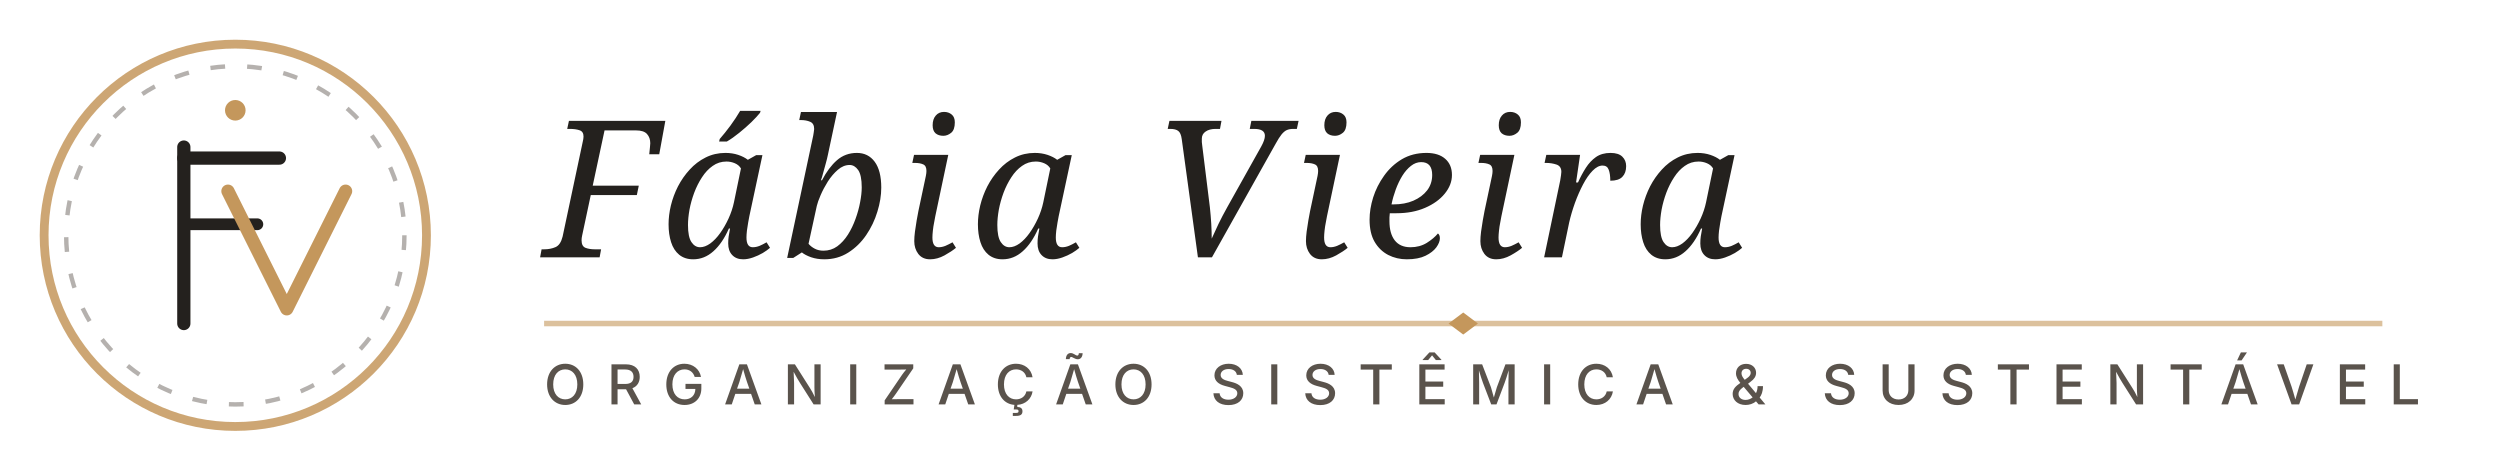
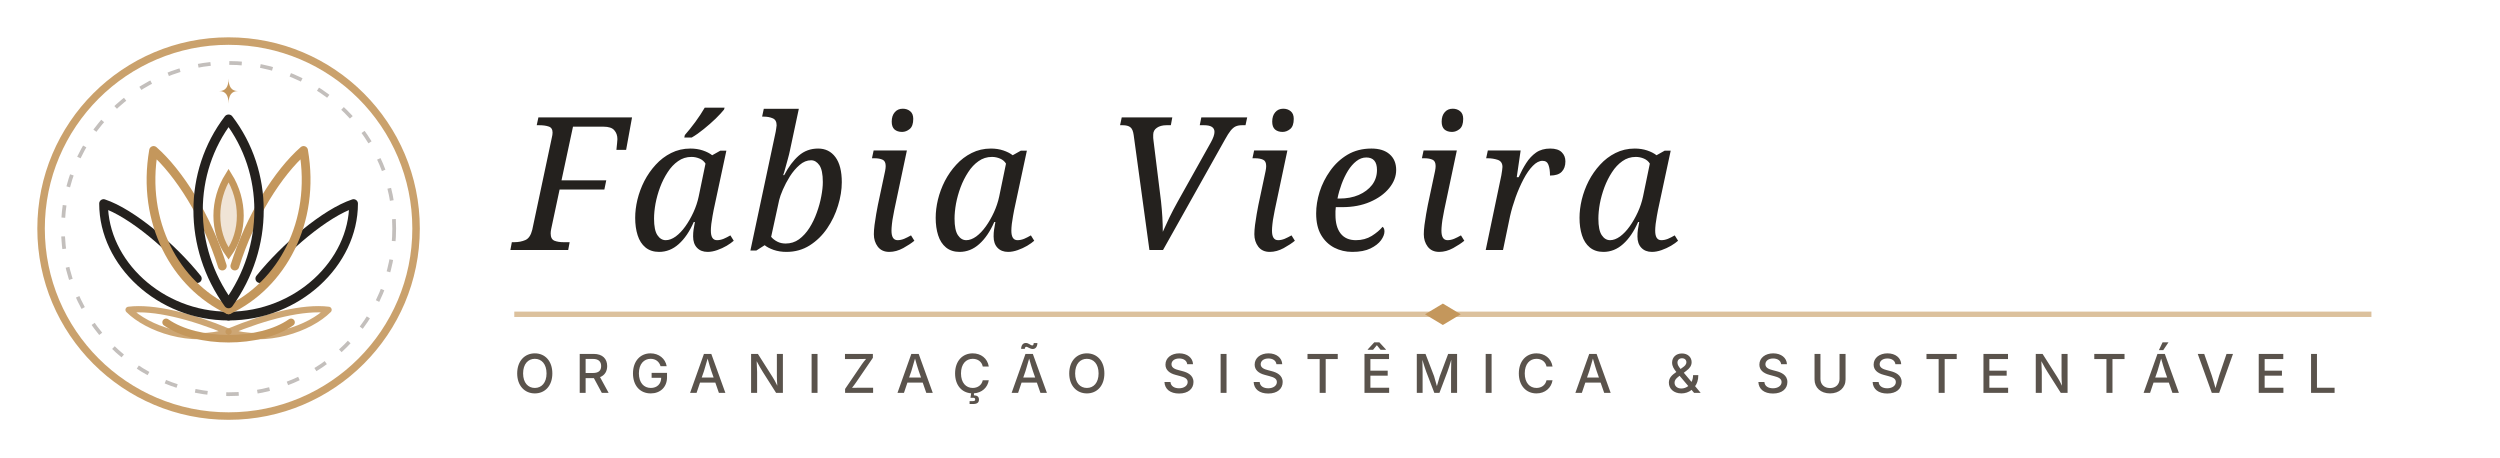
- <svg xmlns="http://www.w3.org/2000/svg" viewBox="0 0 340 64" fill="none">
-   <g transform="translate(4, 4)">
-     <circle cx="28" cy="28" r="26" stroke="#c4975c" stroke-width="1.2" opacity="0.85" />
-     <circle cx="28" cy="28" r="23" stroke="#5a534c" stroke-width="0.6" stroke-dasharray="2 3" opacity="0.45" />
-     <path d="M21 16 V40" stroke="#24211e" stroke-width="1.8" stroke-linecap="round" />
-     <path d="M21 17.5 H34" stroke="#24211e" stroke-width="1.8" stroke-linecap="round" />
-     <path d="M21 26.5 H31" stroke="#24211e" stroke-width="1.6" stroke-linecap="round" />
-     <path d="M27 22 L35 38 L43 22" stroke="#c4975c" stroke-width="1.8" stroke-linecap="round" stroke-linejoin="round" />
-     <circle cx="28" cy="11" r="1.4" fill="#c4975c" />
+ <svg xmlns="http://www.w3.org/2000/svg" viewBox="0 0 350 64" fill="none">
+   <g transform="translate(4, 4) scale(0.875)">
+     <circle cx="32" cy="32" r="30" stroke="#c4975c" stroke-width="1.2" opacity="0.9" />
+     <circle cx="32" cy="32" r="26.5" stroke="#7a706a" stroke-width="0.6" stroke-dasharray="2 3" opacity="0.45" />
+     <path d="M 22 47 C 27 50.5, 37 50.5, 42 47" stroke="#c4975c" stroke-width="1.2" stroke-linecap="round" fill="none" />
+     <path d="M 32 48.5 C 26 50.5, 19 48, 16 45 C 20 44.5, 26 46, 32 48.5" stroke="#c4975c" stroke-width="1.0" stroke-linecap="round" stroke-linejoin="round" fill="none" opacity="0.85" />
+     <path d="M 32 48.5 C 38 50.5, 45 48, 48 45 C 44 44.5, 38 46, 32 48.5" stroke="#c4975c" stroke-width="1.0" stroke-linecap="round" stroke-linejoin="round" fill="none" opacity="0.85" />
+     <path d="M 32 46 C 21 46, 12 37.5, 12 28 C 16.5 29.5, 23 35, 27 40" stroke="#24211e" stroke-width="1.4" stroke-linecap="round" stroke-linejoin="round" fill="none" />
+     <path d="M 32 46 C 43 46, 52 37.5, 52 28 C 47.5 29.5, 41 35, 37 40" stroke="#24211e" stroke-width="1.4" stroke-linecap="round" stroke-linejoin="round" fill="none" />
+     <path d="M 32 45 C 23.5 41, 18 31, 20 19.5 C 24 23, 28.5 30, 31 38" stroke="#c4975c" stroke-width="1.4" stroke-linecap="round" stroke-linejoin="round" fill="none" />
+     <path d="M 32 45 C 40.5 41, 46 31, 44 19.5 C 40 23, 35.5 30, 33 38" stroke="#c4975c" stroke-width="1.4" stroke-linecap="round" stroke-linejoin="round" fill="none" />
+     <path d="M 32 14.5 C 25.5 23, 25.5 35, 32 44 C 38.5 35, 38.5 23, 32 14.5 Z" stroke="#24211e" stroke-width="1.5" stroke-linejoin="round" fill="none" />
+     <path d="M 32 23.5 C 29.5 27.5, 29.5 32.5, 32 36 C 34.5 32.5, 34.5 27.5, 32 23.5 Z" stroke="#c4975c" stroke-width="1.1" fill="#c4975c" fill-opacity="0.25" />
+     <path d="M 32 8 Q 32 10 33.5 10 Q 32 10 32 12 Q 32 10 30.5 10 Q 32 10 32 8 Z" fill="#c4975c" />
  </g>
-   <g transform="translate(74, 8)">
+   <g transform="translate(72, 8)">
    <text x="0" y="27" font-family="'Instrument Serif', Georgia, serif" font-size="26" font-style="italic" fill="#24211e" letter-spacing="1.5">Fábia Vieira</text>
-     <line x1="0" y1="36" x2="250" y2="36" stroke="#c4975c" stroke-width="0.75" opacity="0.6" />
-     <polygon points="125,34.5 127,36 125,37.5 123,36" fill="#c4975c" />
+     <line x1="0" y1="36" x2="260" y2="36" stroke="#c4975c" stroke-width="0.75" opacity="0.6" />
+     <polygon points="130,34.5 132.5,36 130,37.5 127.5,36" fill="#c4975c" />
    <text x="0" y="47" font-family="'DM Sans', -apple-system, BlinkMacSystemFont, sans-serif" font-size="7.5" font-weight="500" fill="#5a534c" letter-spacing="2.8">ORGANIZAÇÃO SISTÊMICA &amp; SUSTENTÁVEL</text>
  </g>
</svg>
